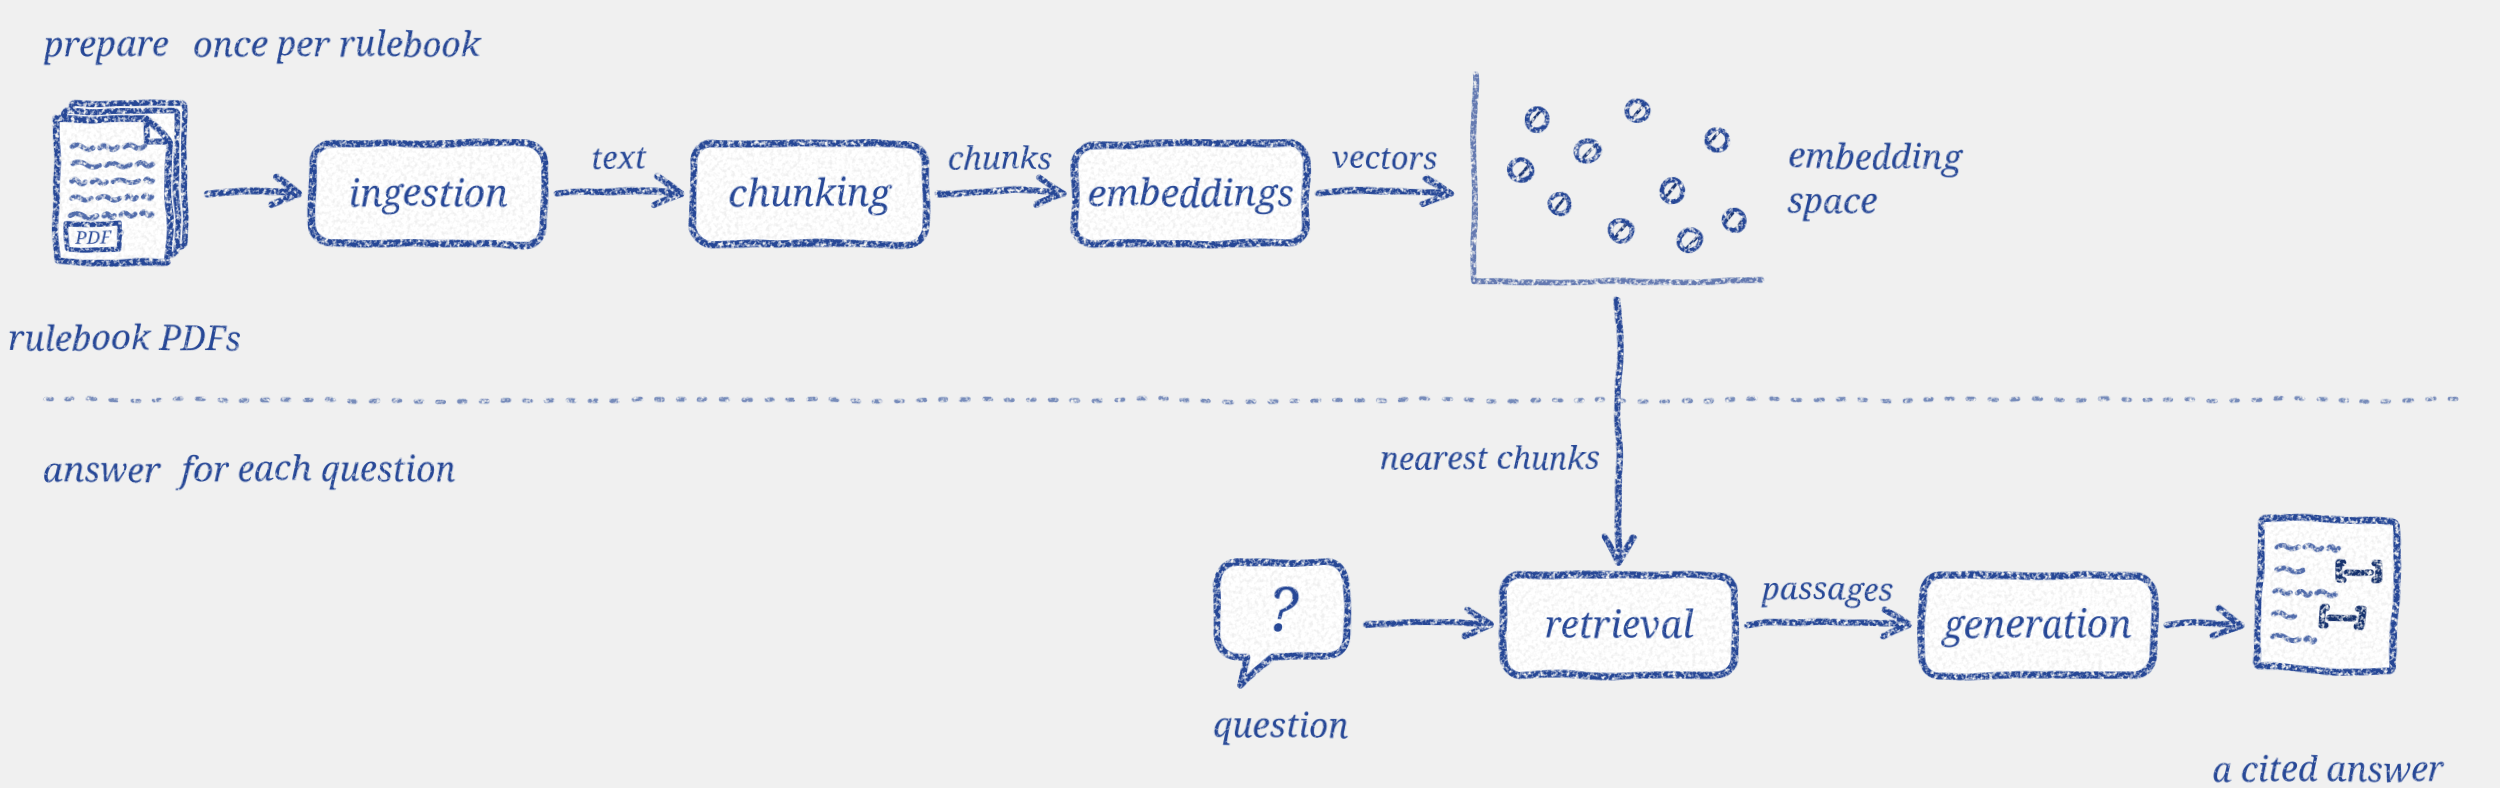
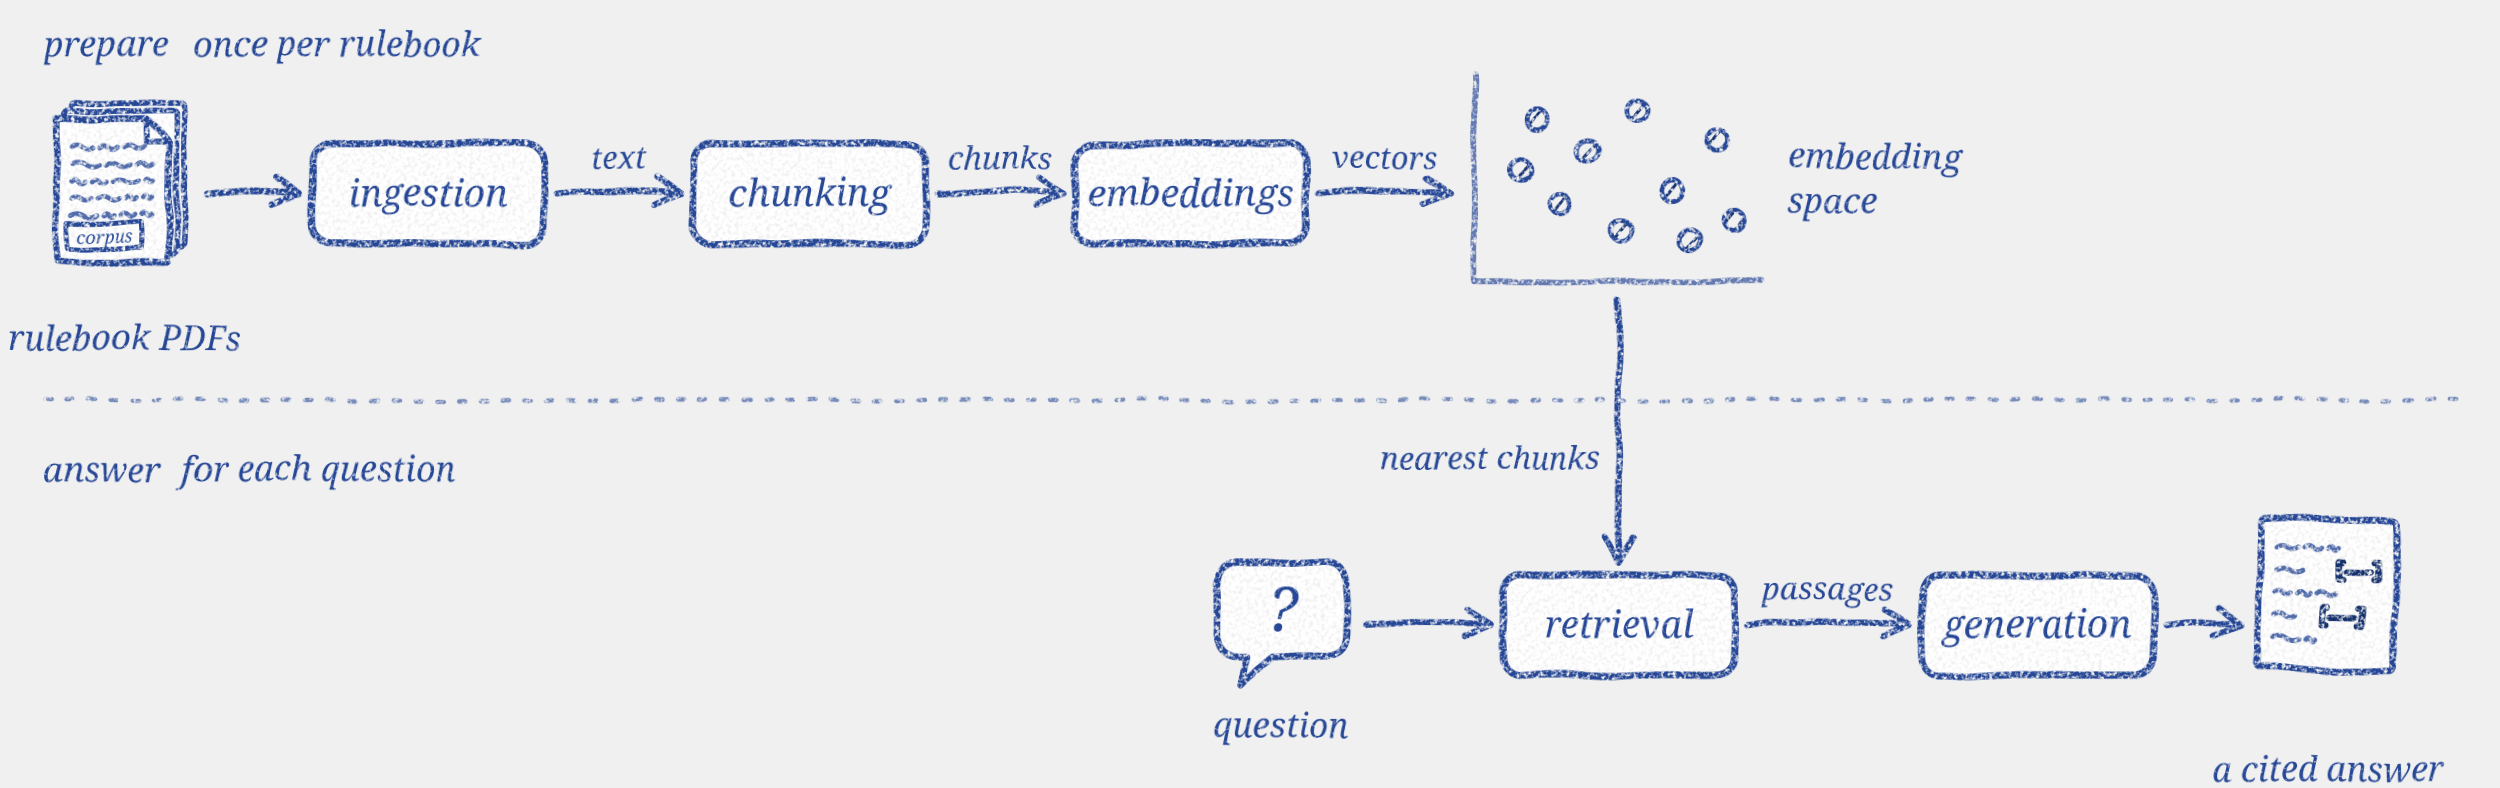
<svg xmlns="http://www.w3.org/2000/svg" viewBox="0 0 800 252" role="img" aria-label="Flow in two parts. Prepare, once per rulebook: rulebook PDFs through ingestion, chunking and embeddings into embedding space. Answer, for each question: retrieval searches that space, and generation writes a cited answer">
  <style>.ink path, .ink rect, .ink ellipse, .ink polygon, .ink circle { vector-effect: non-scaling-stroke; } .lines text { display: none; } .words :not(g):not(text) { display: none; }</style>
  <defs>
    <filter id="crayon" x="-5%" y="-5%" width="110%" height="110%">
      <feTurbulence type="fractalNoise" baseFrequency="0.05" numOctaves="2" seed="4" result="wob" />
      <feDisplacementMap in="SourceGraphic" in2="wob" scale="2.2" xChannelSelector="R" yChannelSelector="G" result="moved" />
      <feTurbulence type="fractalNoise" baseFrequency="0.8" numOctaves="2" seed="9" result="grain" />
      <feColorMatrix in="grain" type="matrix" values="0 0 0 0 0  0 0 0 0 0  0 0 0 0 0  -3 0 0 0 2.3" result="tooth" />
      <feComposite in="moved" in2="tooth" operator="in" />
    </filter>
    <filter id="crayon-words" x="-5%" y="-5%" width="110%" height="110%">
      <feTurbulence type="fractalNoise" baseFrequency="0.05" numOctaves="2" seed="4" result="wob" />
      <feDisplacementMap in="SourceGraphic" in2="wob" scale="1.4" xChannelSelector="R" yChannelSelector="G" result="moved" />
      <feTurbulence type="fractalNoise" baseFrequency="0.8" numOctaves="2" seed="9" result="grain" />
      <feColorMatrix in="grain" type="matrix" values="0 0 0 0 0  0 0 0 0 0  0 0 0 0 0  -3 0 0 0 2.8" result="tooth" />
      <feComposite in="moved" in2="tooth" operator="in" />
    </filter>
    <pattern id="h-tight-100" width="4" height="4" patternUnits="userSpaceOnUse" patternTransform="rotate(40) scale(1)">
      <line x1="0" y1="0" x2="0" y2="4" stroke="#18316d" stroke-width="2.0" opacity="1.0" />
    </pattern>
  </defs>
  <g class="ink lines" filter="url(#crayon)" fill="none" stroke="#264796" stroke-linecap="round" stroke-linejoin="round">
    <text x="14" y="18" text-anchor="start" font-family="Georgia, serif" font-style="italic" font-size="11" fill="#264796" stroke="none">prepare</text>
    <text x="62" y="18" text-anchor="start" font-family="Georgia, serif" font-style="italic" font-size="11" fill="#264796" stroke="none">once per rulebook</text>
    <g transform="translate(18 38) scale(0.62)">
      <rect x="8" y="-8" width="58" height="74" rx="2" fill="#fff" stroke-width="1.89" />
      <rect x="4" y="-4" width="58" height="74" rx="2" fill="#fff" stroke-width="1.89" />
      <g transform="rotate(0.0 29.0 37.0)">
        <path d="M0 0 L46 0 L58 12 L58 74 L0 74 Z" fill="#fff" stroke-width="2.17" />
        <path d="M46 0 L46 12 L58 12" stroke-width="1.74" />
        <path d="M8.0 14.0 q 2.8 -2 5.5 0 t 5.5 0 M22.5 14.0 q 2.2 -2 4.5 0 t 4.5 0 M35.0 14.0 q 2.5 -2 5.0 0 t 5.0 0 M8.0 23.0 q 3.5 -2 7.0 0 t 7.0 0 M25.5 23.0 q 3.2 -2 6.5 0 t 6.5 0 M42.0 23.0 q 2.0 -2 4.0 0 t 4.0 0 M8.0 32.0 q 1.8 -2 3.5 0 t 3.5 0 M18.5 32.0 q 1.8 -2 3.5 0 t 3.5 0 M29.0 32.0 q 3.5 -2 7.0 0 t 7.0 0 M46.5 32.0 q 0.9 -2 1.8 0 t 1.8 0 M8.0 41.0 q 2.5 -2 5.0 0 t 5.0 0 M21.5 41.0 q 2.8 -2 5.5 0 t 5.5 0 M36.0 41.0 q 1.5 -2 3.0 0 t 3.0 0 M45.5 41.0 q 1.1 -2 2.2 0 t 2.2 0 M8.0 50.0 q 3.2 -2 6.5 0 t 6.5 0 M24.5 50.0 q 1.2 -2 2.5 0 t 2.5 0 M33.0 50.0 q 2.0 -2 4.0 0 t 4.0 0 M44.5 50.0 q 1.2 -2 2.5 0 t 2.5 0 M8.0 59.0 q 1.5 -2 3.0 0 t 3.0 0 M17.5 59.0 q 2.2 -2 4.5 0 t 4.5 0 M30.0 59.0 q 0.8 -2 1.6 0 t 1.6 0" stroke-width="1.59" opacity="0.8" />
      </g>
-       <rect x="6" y="54" width="26" height="13" fill="#fff" stroke-width="1.59" />
-       <text x="19" y="64" text-anchor="middle" font-family="Georgia, serif" font-style="italic" font-size="9" fill="#264796" stroke="none">PDF</text>
+       <rect x="6" y="54" width="38" height="13" fill="#fff" stroke-width="1.59" />
+       <text x="25" y="64" text-anchor="middle" font-family="Georgia, serif" font-style="italic" font-size="9" fill="#264796" stroke="none">corpus</text>
    </g>
    <text x="40" y="112" text-anchor="middle" font-family="Georgia, serif" font-style="italic" font-size="11" fill="#264796" stroke="none">rulebook PDFs</text>
    <path d="M66.0 62.0 Q 81.0 60.0 96.0 62.0" stroke-width="2.03" />
    <path d="M88.7 56.6 L96.0 62.0 L87.5 65.3" stroke-width="2.03" />
    <rect x="100" y="46" width="74" height="32" rx="6" fill="#fff" stroke-width="2.32" />
    <text x="137.0" y="66" text-anchor="middle" font-family="Georgia, serif" font-style="italic" font-size="12" fill="#264796" stroke="none">ingestion</text>
    <rect x="222" y="46" width="74" height="32" rx="6" fill="#fff" stroke-width="2.32" />
    <text x="259.0" y="66" text-anchor="middle" font-family="Georgia, serif" font-style="italic" font-size="12" fill="#264796" stroke="none">chunking</text>
    <rect x="344" y="46" width="74" height="32" rx="6" fill="#fff" stroke-width="2.32" />
    <text x="381.0" y="66" text-anchor="middle" font-family="Georgia, serif" font-style="italic" font-size="12" fill="#264796" stroke="none">embeddings</text>
    <path d="M178.0 62.0 Q 198.0 60.0 218.0 62.0" stroke-width="2.03" />
    <path d="M210.5 56.8 L218.0 62.0 L209.6 65.6" stroke-width="2.03" />
    <text x="198.0" y="54.0" text-anchor="middle" font-family="Georgia, serif" font-style="italic" font-size="10" fill="#264796" stroke="none">text</text>
    <path d="M300.0 62.0 Q 320.0 60.0 340.0 62.0" stroke-width="2.03" />
    <path d="M332.5 56.8 L340.0 62.0 L331.6 65.6" stroke-width="2.03" />
    <text x="320.0" y="54.0" text-anchor="middle" font-family="Georgia, serif" font-style="italic" font-size="10" fill="#264796" stroke="none">chunks</text>
    <path d="M422.0 62.0 Q 443.0 60.0 464.0 62.0" stroke-width="2.03" />
    <path d="M456.5 56.9 L464.0 62.0 L455.6 65.6" stroke-width="2.03" />
    <text x="443.0" y="54.0" text-anchor="middle" font-family="Georgia, serif" font-style="italic" font-size="10" fill="#264796" stroke="none">vectors</text>
    <path d="M472 24 L472 90 L564 90" stroke-width="1.89" opacity="0.7" />
    <circle cx="491.8" cy="38.4" r="3.4" fill="url(#h-tight-100)" stroke-width="1.59" />
    <circle cx="508.0" cy="48.0" r="3.4" fill="url(#h-tight-100)" stroke-width="1.59" />
    <circle cx="524.2" cy="35.2" r="3.4" fill="url(#h-tight-100)" stroke-width="1.59" />
    <circle cx="499.0" cy="65.6" r="3.4" fill="url(#h-tight-100)" stroke-width="1.59" />
    <circle cx="535.0" cy="60.8" r="3.4" fill="url(#h-tight-100)" stroke-width="1.59" />
    <circle cx="549.4" cy="44.8" r="3.4" fill="url(#h-tight-100)" stroke-width="1.59" />
    <circle cx="518.8" cy="73.6" r="3.4" fill="url(#h-tight-100)" stroke-width="1.59" />
    <circle cx="554.8" cy="70.4" r="3.4" fill="url(#h-tight-100)" stroke-width="1.59" />
    <circle cx="486.4" cy="54.4" r="3.4" fill="url(#h-tight-100)" stroke-width="1.59" />
    <circle cx="540.4" cy="76.8" r="3.4" fill="url(#h-tight-100)" stroke-width="1.59" />
    <text x="572" y="54" text-anchor="start" font-family="Georgia, serif" font-style="italic" font-size="11" fill="#264796" stroke="none">embedding</text>
    <text x="572" y="68" text-anchor="start" font-family="Georgia, serif" font-style="italic" font-size="11" fill="#264796" stroke="none">space</text>
    <path d="M14 128 H786" stroke-width="1.45" stroke-dasharray="2 5" opacity="0.6" />
    <text x="14" y="154" text-anchor="start" font-family="Georgia, serif" font-style="italic" font-size="11" fill="#264796" stroke="none">answer</text>
    <text x="58" y="154" text-anchor="start" font-family="Georgia, serif" font-style="italic" font-size="11" fill="#264796" stroke="none">for each question</text>
    <path d="M397.0 180 H423.0 Q431.0 180 431.0 188 V202 Q431.0 210 423.0 210 H407.0 L397.0 219 L399.0 210 H397.0 Q389.0 210 389.0 202 V188 Q389.0 180 397.0 180 Z" fill="#fff" stroke-width="2.17" />
    <text x="410.0" y="202.0" text-anchor="middle" font-family="Georgia, serif" font-style="italic" font-size="20" fill="#264796" stroke="none">?</text>
    <text x="410.0" y="236" text-anchor="middle" font-family="Georgia, serif" font-style="italic" font-size="11" fill="#264796" stroke="none">question</text>
    <path d="M437.0 200.0 Q 457.0 198.0 477.0 200.0" stroke-width="2.03" />
    <path d="M469.5 194.8 L477.0 200.0 L468.6 203.6" stroke-width="2.03" />
    <rect x="481.0" y="184" width="74" height="32" rx="6" fill="#fff" stroke-width="2.32" />
    <text x="518.0" y="204" text-anchor="middle" font-family="Georgia, serif" font-style="italic" font-size="12" fill="#264796" stroke="none">retrieval</text>
    <path d="M518.0 96.0 Q 518.0 138.0 518.0 180.0" stroke-width="2.03" />
    <path d="M522.4 172.0 L518.0 180.0 L513.6 172.0" stroke-width="2.03" />
    <text x="512.0" y="150" text-anchor="end" font-family="Georgia, serif" font-style="italic" font-size="10" fill="#264796" stroke="none">nearest chunks</text>
    <path d="M559.0 200.0 Q 585.0 198.0 611.0 200.0" stroke-width="2.03" />
    <path d="M603.4 195.0 L611.0 200.0 L602.7 203.8" stroke-width="2.03" />
    <text x="585.0" y="192.0" text-anchor="middle" font-family="Georgia, serif" font-style="italic" font-size="10" fill="#264796" stroke="none">passages</text>
    <rect x="615.0" y="184" width="74" height="32" rx="6" fill="#fff" stroke-width="2.32" />
    <text x="652.0" y="204" text-anchor="middle" font-family="Georgia, serif" font-style="italic" font-size="12" fill="#264796" stroke="none">generation</text>
    <path d="M693.0 200.0 Q 705.0 198.0 717.0 200.0" stroke-width="2.03" />
    <path d="M709.8 194.3 L717.0 200.0 L708.4 203.0" stroke-width="2.03" />
    <g transform="translate(723.0 166) scale(0.62)">
      <g transform="rotate(2 35.0 39.0)">
        <rect x="0" y="0" width="70" height="78" rx="2" fill="#fff" stroke-width="2.17" />
        <path d="M8.0 15.0 q 2.8 -2 5.5 0 t 5.5 0 M22.5 15.0 q 2.2 -2 4.5 0 t 4.5 0 M35.0 15.0 q 1.3 -2 2.7 0 t 2.7 0" stroke-width="1.59" opacity="0.8" />
        <path d="M8.0 27.0 q 3.5 -2 7.0 0 t 7.0 0" stroke-width="1.59" opacity="0.8" />
        <path d="M43 22 h-2 v9 h2 M59 22 h2 v9 h-2" stroke="#18316d" stroke-width="2.17" />
        <path d="M45 27 h12" stroke="#18316d" stroke-width="2.03" />
        <path d="M8.0 39.0 q 1.8 -2 3.5 0 t 3.5 0 M18.5 39.0 q 1.8 -2 3.5 0 t 3.5 0 M29.0 39.0 q 2.6 -2 5.1 0 t 5.1 0" stroke-width="1.59" opacity="0.8" />
        <path d="M8.0 51.0 q 2.5 -2 5.0 0 t 5.0 0" stroke-width="1.59" opacity="0.8" />
        <path d="M35 46 h-2 v9 h2 M51 46 h2 v9 h-2" stroke="#18316d" stroke-width="2.17" />
        <path d="M37 51 h12" stroke="#18316d" stroke-width="2.03" />
        <path d="M8.0 63.0 q 3.2 -2 6.5 0 t 6.5 0 M24.5 63.0 q 1.2 -2 2.5 0 t 2.5 0" stroke-width="1.59" opacity="0.8" />
      </g>
    </g>
    <text x="745.0" y="250" text-anchor="middle" font-family="Georgia, serif" font-style="italic" font-size="11" fill="#264796" stroke="none">a cited answer</text>
  </g>
  <g class="ink words" filter="url(#crayon-words)" fill="none" stroke="#264796" stroke-linecap="round" stroke-linejoin="round">
    <text x="14" y="18" text-anchor="start" font-family="Georgia, serif" font-style="italic" font-size="11" fill="#264796" stroke="none">prepare</text>
    <text x="62" y="18" text-anchor="start" font-family="Georgia, serif" font-style="italic" font-size="11" fill="#264796" stroke="none">once per rulebook</text>
    <g transform="translate(18 38) scale(0.62)">
      <rect x="8" y="-8" width="58" height="74" rx="2" fill="#fff" stroke-width="1.89" />
      <rect x="4" y="-4" width="58" height="74" rx="2" fill="#fff" stroke-width="1.89" />
      <g transform="rotate(0.0 29.0 37.0)">
        <path d="M0 0 L46 0 L58 12 L58 74 L0 74 Z" fill="#fff" stroke-width="2.17" />
        <path d="M46 0 L46 12 L58 12" stroke-width="1.74" />
        <path d="M8.0 14.0 q 2.8 -2 5.5 0 t 5.5 0 M22.5 14.0 q 2.2 -2 4.5 0 t 4.5 0 M35.0 14.0 q 2.5 -2 5.0 0 t 5.0 0 M8.0 23.0 q 3.5 -2 7.0 0 t 7.0 0 M25.5 23.0 q 3.2 -2 6.5 0 t 6.5 0 M42.0 23.0 q 2.0 -2 4.0 0 t 4.0 0 M8.0 32.0 q 1.8 -2 3.5 0 t 3.5 0 M18.5 32.0 q 1.8 -2 3.5 0 t 3.5 0 M29.0 32.0 q 3.5 -2 7.0 0 t 7.0 0 M46.5 32.0 q 0.9 -2 1.8 0 t 1.8 0 M8.0 41.0 q 2.5 -2 5.0 0 t 5.0 0 M21.5 41.0 q 2.8 -2 5.5 0 t 5.5 0 M36.0 41.0 q 1.5 -2 3.0 0 t 3.0 0 M45.5 41.0 q 1.1 -2 2.2 0 t 2.2 0 M8.0 50.0 q 3.2 -2 6.5 0 t 6.5 0 M24.5 50.0 q 1.2 -2 2.5 0 t 2.5 0 M33.0 50.0 q 2.0 -2 4.0 0 t 4.0 0 M44.5 50.0 q 1.2 -2 2.5 0 t 2.5 0 M8.0 59.0 q 1.5 -2 3.0 0 t 3.0 0 M17.5 59.0 q 2.2 -2 4.5 0 t 4.5 0 M30.0 59.0 q 0.8 -2 1.6 0 t 1.6 0" stroke-width="1.59" opacity="0.8" />
      </g>
-       <rect x="6" y="54" width="26" height="13" fill="#fff" stroke-width="1.59" />
-       <text x="19" y="64" text-anchor="middle" font-family="Georgia, serif" font-style="italic" font-size="9" fill="#264796" stroke="none">PDF</text>
+       <rect x="6" y="54" width="38" height="13" fill="#fff" stroke-width="1.59" />
+       <text x="25" y="64" text-anchor="middle" font-family="Georgia, serif" font-style="italic" font-size="9" fill="#264796" stroke="none">corpus</text>
    </g>
    <text x="40" y="112" text-anchor="middle" font-family="Georgia, serif" font-style="italic" font-size="11" fill="#264796" stroke="none">rulebook PDFs</text>
    <path d="M66.0 62.0 Q 81.0 60.0 96.0 62.0" stroke-width="2.03" />
    <path d="M88.7 56.6 L96.0 62.0 L87.5 65.3" stroke-width="2.03" />
    <rect x="100" y="46" width="74" height="32" rx="6" fill="#fff" stroke-width="2.32" />
    <text x="137.0" y="66" text-anchor="middle" font-family="Georgia, serif" font-style="italic" font-size="12" fill="#264796" stroke="none">ingestion</text>
    <rect x="222" y="46" width="74" height="32" rx="6" fill="#fff" stroke-width="2.32" />
    <text x="259.0" y="66" text-anchor="middle" font-family="Georgia, serif" font-style="italic" font-size="12" fill="#264796" stroke="none">chunking</text>
    <rect x="344" y="46" width="74" height="32" rx="6" fill="#fff" stroke-width="2.32" />
    <text x="381.0" y="66" text-anchor="middle" font-family="Georgia, serif" font-style="italic" font-size="12" fill="#264796" stroke="none">embeddings</text>
    <path d="M178.0 62.0 Q 198.0 60.0 218.0 62.0" stroke-width="2.03" />
    <path d="M210.5 56.8 L218.0 62.0 L209.6 65.6" stroke-width="2.03" />
    <text x="198.0" y="54.0" text-anchor="middle" font-family="Georgia, serif" font-style="italic" font-size="10" fill="#264796" stroke="none">text</text>
    <path d="M300.0 62.0 Q 320.0 60.0 340.0 62.0" stroke-width="2.03" />
    <path d="M332.5 56.8 L340.0 62.0 L331.6 65.6" stroke-width="2.03" />
    <text x="320.0" y="54.0" text-anchor="middle" font-family="Georgia, serif" font-style="italic" font-size="10" fill="#264796" stroke="none">chunks</text>
    <path d="M422.0 62.0 Q 443.0 60.0 464.0 62.0" stroke-width="2.03" />
    <path d="M456.5 56.9 L464.0 62.0 L455.6 65.6" stroke-width="2.03" />
    <text x="443.0" y="54.0" text-anchor="middle" font-family="Georgia, serif" font-style="italic" font-size="10" fill="#264796" stroke="none">vectors</text>
    <path d="M472 24 L472 90 L564 90" stroke-width="1.89" opacity="0.7" />
    <circle cx="491.8" cy="38.4" r="3.4" fill="url(#h-tight-100)" stroke-width="1.59" />
    <circle cx="508.0" cy="48.0" r="3.4" fill="url(#h-tight-100)" stroke-width="1.59" />
    <circle cx="524.2" cy="35.2" r="3.4" fill="url(#h-tight-100)" stroke-width="1.59" />
    <circle cx="499.0" cy="65.6" r="3.4" fill="url(#h-tight-100)" stroke-width="1.59" />
    <circle cx="535.0" cy="60.8" r="3.4" fill="url(#h-tight-100)" stroke-width="1.59" />
    <circle cx="549.4" cy="44.8" r="3.4" fill="url(#h-tight-100)" stroke-width="1.59" />
    <circle cx="518.8" cy="73.6" r="3.4" fill="url(#h-tight-100)" stroke-width="1.59" />
    <circle cx="554.8" cy="70.4" r="3.4" fill="url(#h-tight-100)" stroke-width="1.59" />
    <circle cx="486.4" cy="54.4" r="3.4" fill="url(#h-tight-100)" stroke-width="1.59" />
    <circle cx="540.4" cy="76.8" r="3.4" fill="url(#h-tight-100)" stroke-width="1.59" />
    <text x="572" y="54" text-anchor="start" font-family="Georgia, serif" font-style="italic" font-size="11" fill="#264796" stroke="none">embedding</text>
    <text x="572" y="68" text-anchor="start" font-family="Georgia, serif" font-style="italic" font-size="11" fill="#264796" stroke="none">space</text>
    <path d="M14 128 H786" stroke-width="1.45" stroke-dasharray="2 5" opacity="0.6" />
    <text x="14" y="154" text-anchor="start" font-family="Georgia, serif" font-style="italic" font-size="11" fill="#264796" stroke="none">answer</text>
    <text x="58" y="154" text-anchor="start" font-family="Georgia, serif" font-style="italic" font-size="11" fill="#264796" stroke="none">for each question</text>
    <path d="M397.0 180 H423.0 Q431.0 180 431.0 188 V202 Q431.0 210 423.0 210 H407.0 L397.0 219 L399.0 210 H397.0 Q389.0 210 389.0 202 V188 Q389.0 180 397.0 180 Z" fill="#fff" stroke-width="2.17" />
    <text x="410.0" y="202.0" text-anchor="middle" font-family="Georgia, serif" font-style="italic" font-size="20" fill="#264796" stroke="none">?</text>
    <text x="410.0" y="236" text-anchor="middle" font-family="Georgia, serif" font-style="italic" font-size="11" fill="#264796" stroke="none">question</text>
    <path d="M437.0 200.0 Q 457.0 198.0 477.0 200.0" stroke-width="2.03" />
    <path d="M469.5 194.8 L477.0 200.0 L468.6 203.6" stroke-width="2.03" />
    <rect x="481.0" y="184" width="74" height="32" rx="6" fill="#fff" stroke-width="2.32" />
    <text x="518.0" y="204" text-anchor="middle" font-family="Georgia, serif" font-style="italic" font-size="12" fill="#264796" stroke="none">retrieval</text>
    <path d="M518.0 96.0 Q 518.0 138.0 518.0 180.0" stroke-width="2.03" />
    <path d="M522.4 172.0 L518.0 180.0 L513.6 172.0" stroke-width="2.03" />
    <text x="512.0" y="150" text-anchor="end" font-family="Georgia, serif" font-style="italic" font-size="10" fill="#264796" stroke="none">nearest chunks</text>
    <path d="M559.0 200.0 Q 585.0 198.0 611.0 200.0" stroke-width="2.03" />
    <path d="M603.4 195.0 L611.0 200.0 L602.7 203.8" stroke-width="2.03" />
    <text x="585.0" y="192.0" text-anchor="middle" font-family="Georgia, serif" font-style="italic" font-size="10" fill="#264796" stroke="none">passages</text>
    <rect x="615.0" y="184" width="74" height="32" rx="6" fill="#fff" stroke-width="2.32" />
    <text x="652.0" y="204" text-anchor="middle" font-family="Georgia, serif" font-style="italic" font-size="12" fill="#264796" stroke="none">generation</text>
    <path d="M693.0 200.0 Q 705.0 198.0 717.0 200.0" stroke-width="2.03" />
    <path d="M709.8 194.3 L717.0 200.0 L708.4 203.0" stroke-width="2.03" />
    <g transform="translate(723.0 166) scale(0.62)">
      <g transform="rotate(2 35.0 39.0)">
        <rect x="0" y="0" width="70" height="78" rx="2" fill="#fff" stroke-width="2.17" />
        <path d="M8.0 15.0 q 2.8 -2 5.5 0 t 5.5 0 M22.5 15.0 q 2.2 -2 4.5 0 t 4.5 0 M35.0 15.0 q 1.3 -2 2.7 0 t 2.7 0" stroke-width="1.59" opacity="0.8" />
        <path d="M8.0 27.0 q 3.5 -2 7.0 0 t 7.0 0" stroke-width="1.59" opacity="0.8" />
        <path d="M43 22 h-2 v9 h2 M59 22 h2 v9 h-2" stroke="#18316d" stroke-width="2.17" />
        <path d="M45 27 h12" stroke="#18316d" stroke-width="2.03" />
        <path d="M8.0 39.0 q 1.8 -2 3.5 0 t 3.5 0 M18.5 39.0 q 1.8 -2 3.5 0 t 3.5 0 M29.0 39.0 q 2.6 -2 5.1 0 t 5.1 0" stroke-width="1.59" opacity="0.8" />
        <path d="M8.0 51.0 q 2.5 -2 5.0 0 t 5.0 0" stroke-width="1.59" opacity="0.8" />
        <path d="M35 46 h-2 v9 h2 M51 46 h2 v9 h-2" stroke="#18316d" stroke-width="2.17" />
        <path d="M37 51 h12" stroke="#18316d" stroke-width="2.03" />
        <path d="M8.0 63.0 q 3.2 -2 6.5 0 t 6.5 0 M24.5 63.0 q 1.2 -2 2.5 0 t 2.5 0" stroke-width="1.59" opacity="0.8" />
      </g>
    </g>
    <text x="745.0" y="250" text-anchor="middle" font-family="Georgia, serif" font-style="italic" font-size="11" fill="#264796" stroke="none">a cited answer</text>
  </g>
</svg>
